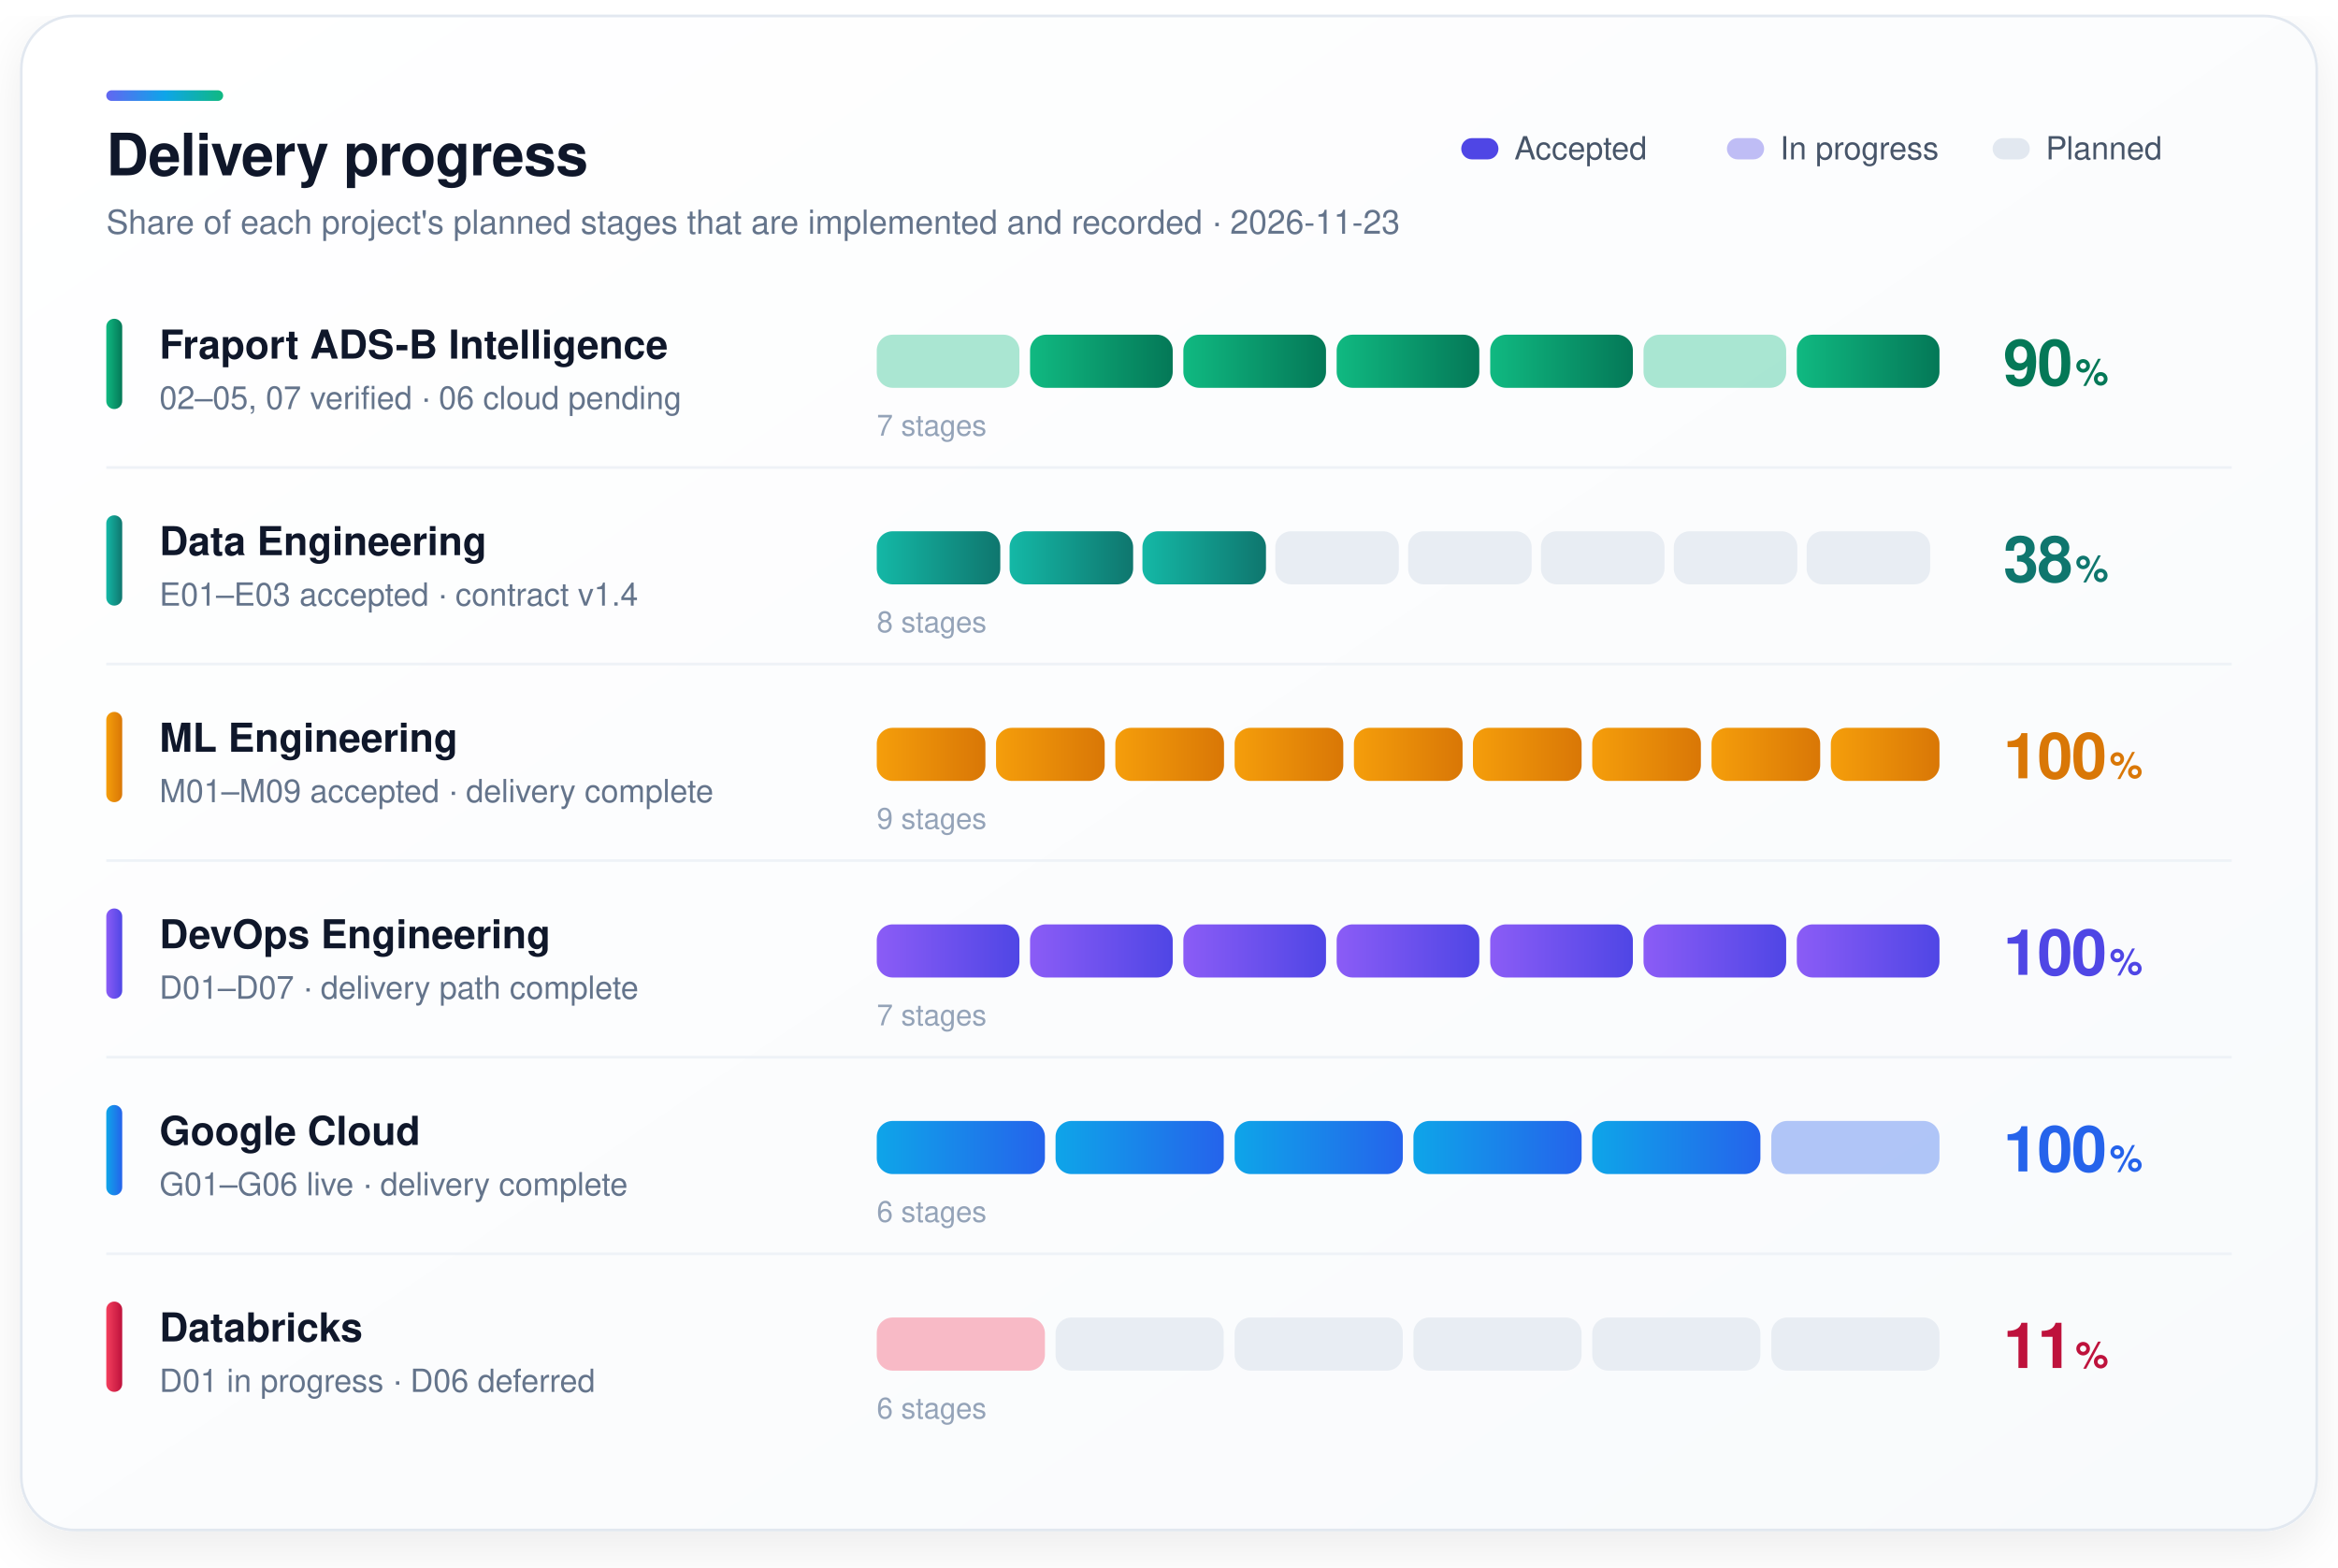
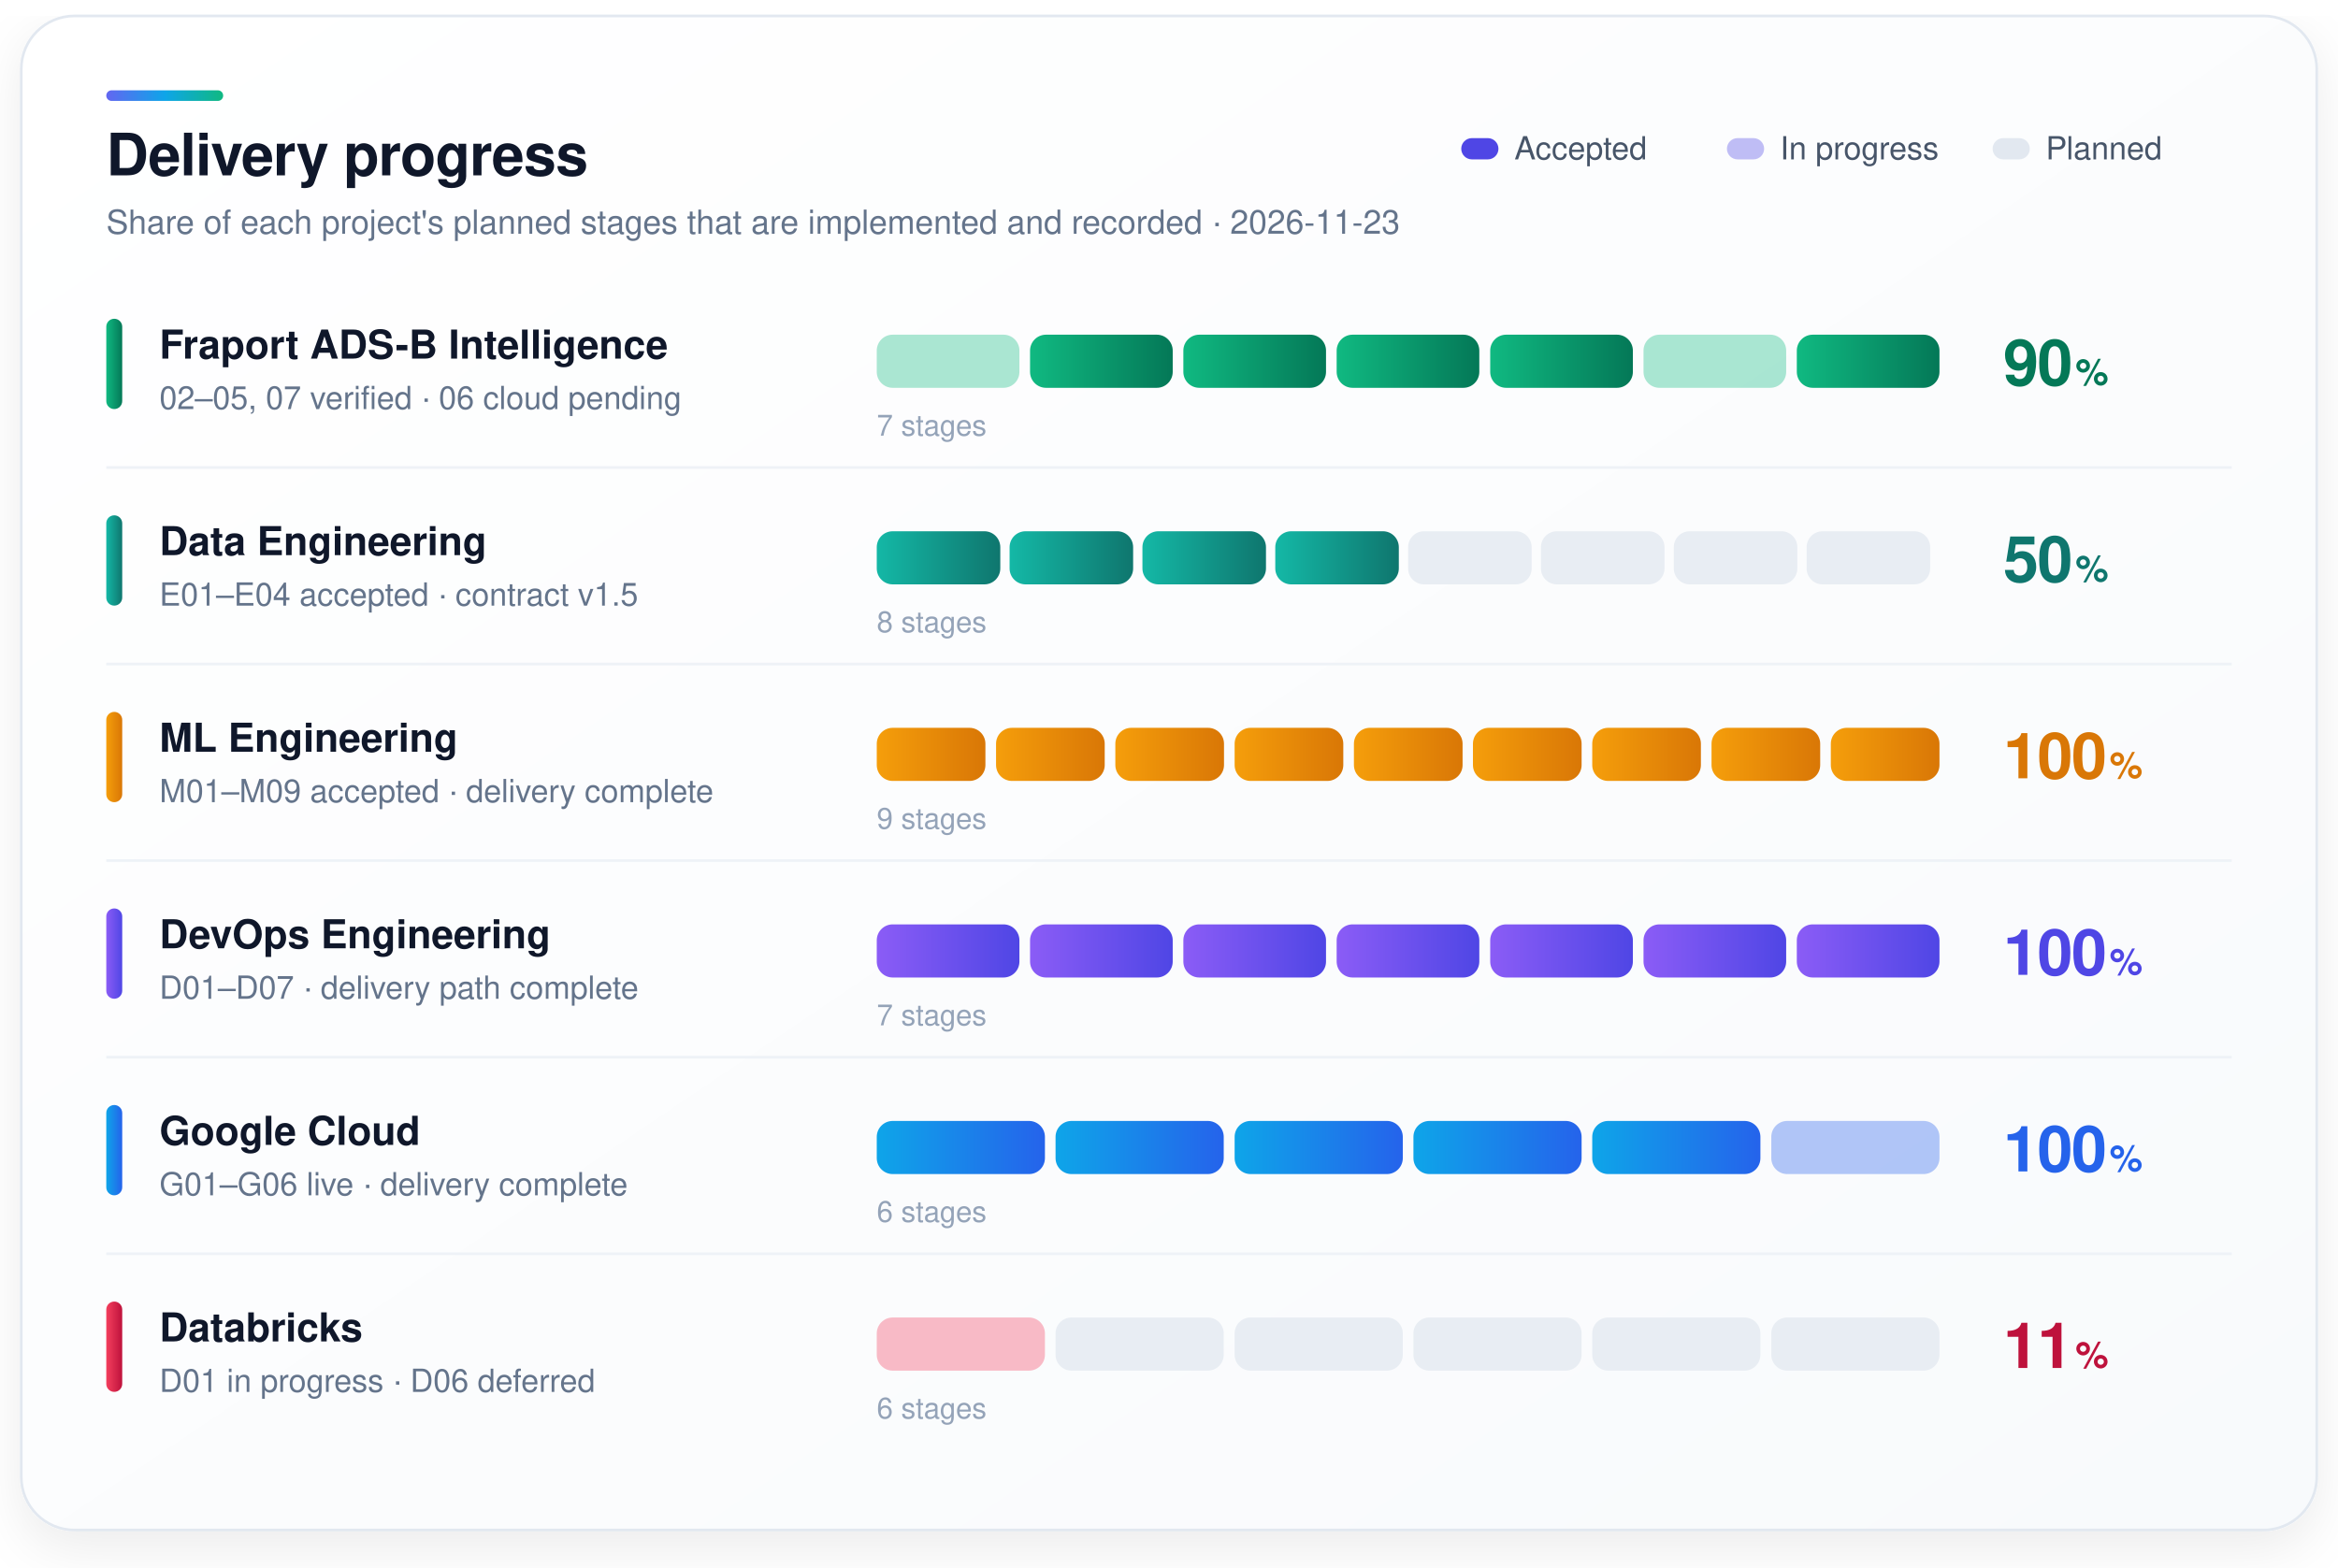
<svg xmlns="http://www.w3.org/2000/svg" width="880" height="590" viewBox="0 0 880 590" font-family="Segoe UI, -apple-system, Helvetica, Arial, sans-serif">
  <defs>
    <linearGradient id="bg" x1="0" y1="0" x2="1" y2="1">
      <stop offset="0" stop-color="#ffffff" />
      <stop offset="1" stop-color="#f8fafc" />
    </linearGradient>
    <linearGradient id="hl" x1="0" x2="1">
      <stop offset="0" stop-color="#6366f1" />
      <stop offset="0.5" stop-color="#0ea5e9" />
      <stop offset="1" stop-color="#10b981" />
    </linearGradient>
    <filter id="sh" x="-5%" y="-5%" width="110%" height="115%">
      <feDropShadow dx="0" dy="6" stdDeviation="10" flood-color="#0f172a" flood-opacity="0.08" />
    </filter>
    <linearGradient id="g0" x1="0" x2="1">
      <stop offset="0" stop-color="#8b5cf6" />
      <stop offset="1" stop-color="#4f46e5" />
    </linearGradient>
    <linearGradient id="g1" x1="0" x2="1">
      <stop offset="0" stop-color="#0ea5e9" />
      <stop offset="1" stop-color="#2563eb" />
    </linearGradient>
    <linearGradient id="g2" x1="0" x2="1">
      <stop offset="0" stop-color="#10b981" />
      <stop offset="1" stop-color="#047857" />
    </linearGradient>
    <linearGradient id="g3" x1="0" x2="1">
      <stop offset="0" stop-color="#f59e0b" />
      <stop offset="1" stop-color="#d97706" />
    </linearGradient>
    <linearGradient id="g4" x1="0" x2="1">
      <stop offset="0" stop-color="#f43f5e" />
      <stop offset="1" stop-color="#be123c" />
    </linearGradient>
    <linearGradient id="g5" x1="0" x2="1">
      <stop offset="0" stop-color="#14b8a6" />
      <stop offset="1" stop-color="#0f766e" />
    </linearGradient>
  </defs>
  <rect x="8" y="6" width="864" height="570" rx="20" fill="url(#bg)" stroke="#e2e8f0" filter="url(#sh)" />
  <rect x="40" y="34" width="44" height="4" rx="2" fill="url(#hl)" />
  <text x="40" y="66" fill="#0f172a" font-size="22" font-weight="700" letter-spacing="-0.3">Delivery progress</text>
  <text x="40" y="88" fill="#64748b" font-size="12.5">Share of each project's planned stages that are implemented and recorded · 2026-11-23</text>
  <rect x="550" y="52" width="14" height="8" rx="4" fill="#4f46e5" fill-opacity="1" />
  <text x="570" y="60" fill="#475569" font-size="12">Accepted</text>
  <rect x="650" y="52" width="14" height="8" rx="4" fill="#4f46e5" fill-opacity="0.35" />
  <text x="670" y="60" fill="#475569" font-size="12">In progress</text>
  <rect x="750" y="52" width="14" height="8" rx="4" fill="#e2e8f0" fill-opacity="1" />
  <text x="770" y="60" fill="#475569" font-size="12">Planned</text>
  <rect x="40" y="120" width="6" height="34" rx="3" fill="url(#g2)" />
  <text x="60" y="135" fill="#0f172a" font-size="15" font-weight="650">Fraport ADS-B Intelligence</text>
  <text x="60" y="154" fill="#64748b" font-size="12">02–05, 07 verified · 06 cloud pending</text>
  <rect x="330.0" y="126" width="53.7" height="20" rx="6" fill="#10b981" fill-opacity="0.35" />
  <rect x="387.7" y="126" width="53.7" height="20" rx="6" fill="url(#g2)" />
  <rect x="445.4" y="126" width="53.7" height="20" rx="6" fill="url(#g2)" />
  <rect x="503.1" y="126" width="53.7" height="20" rx="6" fill="url(#g2)" />
  <rect x="560.9" y="126" width="53.7" height="20" rx="6" fill="url(#g2)" />
  <rect x="618.6" y="126" width="53.7" height="20" rx="6" fill="#10b981" fill-opacity="0.35" />
  <rect x="676.3" y="126" width="53.7" height="20" rx="6" fill="url(#g2)" />
  <text x="754" y="145" fill="#047857" font-size="24" font-weight="700" letter-spacing="-0.5">90<tspan font-size="14" font-weight="600" dx="1">%</tspan>
  </text>
  <text x="330" y="164" fill="#94a3b8" font-size="11">7 stages</text>
  <line x1="40" x2="840" y1="176" y2="176" stroke="#eef2f7" />
  <rect x="40" y="194" width="6" height="34" rx="3" fill="url(#g5)" />
  <text x="60" y="209" fill="#0f172a" font-size="15" font-weight="650">Data Engineering</text>
-   <text x="60" y="228" fill="#64748b" font-size="12">E01–E03 accepted · contract v1.4</text>
+   <text x="60" y="228" fill="#64748b" font-size="12">E01–E04 accepted · contract v1.5</text>
  <rect x="330.0" y="200" width="46.5" height="20" rx="6" fill="url(#g5)" />
  <rect x="380.0" y="200" width="46.5" height="20" rx="6" fill="url(#g5)" />
  <rect x="430.0" y="200" width="46.5" height="20" rx="6" fill="url(#g5)" />
-   <rect x="480.0" y="200" width="46.5" height="20" rx="6" fill="#e8edf3" />
+   <rect x="480.0" y="200" width="46.5" height="20" rx="6" fill="url(#g5)" />
  <rect x="530.0" y="200" width="46.5" height="20" rx="6" fill="#e8edf3" />
  <rect x="580.0" y="200" width="46.5" height="20" rx="6" fill="#e8edf3" />
  <rect x="630.0" y="200" width="46.5" height="20" rx="6" fill="#e8edf3" />
  <rect x="680.0" y="200" width="46.5" height="20" rx="6" fill="#e8edf3" />
-   <text x="754" y="219" fill="#0f766e" font-size="24" font-weight="700" letter-spacing="-0.5">38<tspan font-size="14" font-weight="600" dx="1">%</tspan>
+   <text x="754" y="219" fill="#0f766e" font-size="24" font-weight="700" letter-spacing="-0.5">50<tspan font-size="14" font-weight="600" dx="1">%</tspan>
  </text>
  <text x="330" y="238" fill="#94a3b8" font-size="11">8 stages</text>
  <line x1="40" x2="840" y1="250" y2="250" stroke="#eef2f7" />
  <rect x="40" y="268" width="6" height="34" rx="3" fill="url(#g3)" />
  <text x="60" y="283" fill="#0f172a" font-size="15" font-weight="650">ML Engineering</text>
  <text x="60" y="302" fill="#64748b" font-size="12">M01–M09 accepted · delivery complete</text>
  <rect x="330.0" y="274" width="40.9" height="20" rx="6" fill="url(#g3)" />
  <rect x="374.9" y="274" width="40.9" height="20" rx="6" fill="url(#g3)" />
  <rect x="419.8" y="274" width="40.9" height="20" rx="6" fill="url(#g3)" />
  <rect x="464.7" y="274" width="40.9" height="20" rx="6" fill="url(#g3)" />
  <rect x="509.6" y="274" width="40.9" height="20" rx="6" fill="url(#g3)" />
  <rect x="554.4" y="274" width="40.9" height="20" rx="6" fill="url(#g3)" />
  <rect x="599.3" y="274" width="40.9" height="20" rx="6" fill="url(#g3)" />
  <rect x="644.2" y="274" width="40.9" height="20" rx="6" fill="url(#g3)" />
  <rect x="689.1" y="274" width="40.9" height="20" rx="6" fill="url(#g3)" />
  <text x="754" y="293" fill="#d97706" font-size="24" font-weight="700" letter-spacing="-0.5">100<tspan font-size="14" font-weight="600" dx="1">%</tspan>
  </text>
  <text x="330" y="312" fill="#94a3b8" font-size="11">9 stages</text>
  <line x1="40" x2="840" y1="324" y2="324" stroke="#eef2f7" />
  <rect x="40" y="342" width="6" height="34" rx="3" fill="url(#g0)" />
  <text x="60" y="357" fill="#0f172a" font-size="15" font-weight="650">DevOps Engineering</text>
  <text x="60" y="376" fill="#64748b" font-size="12">D01–D07 · delivery path complete</text>
  <rect x="330.0" y="348" width="53.7" height="20" rx="6" fill="url(#g0)" />
  <rect x="387.7" y="348" width="53.7" height="20" rx="6" fill="url(#g0)" />
  <rect x="445.4" y="348" width="53.7" height="20" rx="6" fill="url(#g0)" />
  <rect x="503.1" y="348" width="53.7" height="20" rx="6" fill="url(#g0)" />
  <rect x="560.9" y="348" width="53.7" height="20" rx="6" fill="url(#g0)" />
  <rect x="618.6" y="348" width="53.7" height="20" rx="6" fill="url(#g0)" />
  <rect x="676.3" y="348" width="53.7" height="20" rx="6" fill="url(#g0)" />
  <text x="754" y="367" fill="#4f46e5" font-size="24" font-weight="700" letter-spacing="-0.5">100<tspan font-size="14" font-weight="600" dx="1">%</tspan>
  </text>
  <text x="330" y="386" fill="#94a3b8" font-size="11">7 stages</text>
  <line x1="40" x2="840" y1="398" y2="398" stroke="#eef2f7" />
  <rect x="40" y="416" width="6" height="34" rx="3" fill="url(#g1)" />
  <text x="60" y="431" fill="#0f172a" font-size="15" font-weight="650">Google Cloud</text>
  <text x="60" y="450" fill="#64748b" font-size="12">G01–G06 live · delivery complete</text>
  <rect x="330.0" y="422" width="63.3" height="20" rx="6" fill="url(#g1)" />
  <rect x="397.3" y="422" width="63.3" height="20" rx="6" fill="url(#g1)" />
  <rect x="464.7" y="422" width="63.3" height="20" rx="6" fill="url(#g1)" />
  <rect x="532.0" y="422" width="63.3" height="20" rx="6" fill="url(#g1)" />
  <rect x="599.3" y="422" width="63.3" height="20" rx="6" fill="url(#g1)" />
  <rect x="666.7" y="422" width="63.3" height="20" rx="6" fill="#2563eb" fill-opacity="0.35" />
  <text x="754" y="441" fill="#2563eb" font-size="24" font-weight="700" letter-spacing="-0.5">100<tspan font-size="14" font-weight="600" dx="1">%</tspan>
  </text>
  <text x="330" y="460" fill="#94a3b8" font-size="11">6 stages</text>
  <line x1="40" x2="840" y1="472" y2="472" stroke="#eef2f7" />
  <rect x="40" y="490" width="6" height="34" rx="3" fill="url(#g4)" />
  <text x="60" y="505" fill="#0f172a" font-size="15" font-weight="650">Databricks</text>
  <text x="60" y="524" fill="#64748b" font-size="12">D01 in progress · D06 deferred</text>
  <rect x="330.0" y="496" width="63.3" height="20" rx="6" fill="#f43f5e" fill-opacity="0.35" />
  <rect x="397.3" y="496" width="63.3" height="20" rx="6" fill="#e8edf3" />
  <rect x="464.7" y="496" width="63.3" height="20" rx="6" fill="#e8edf3" />
  <rect x="532.0" y="496" width="63.3" height="20" rx="6" fill="#e8edf3" />
  <rect x="599.3" y="496" width="63.3" height="20" rx="6" fill="#e8edf3" />
  <rect x="666.7" y="496" width="63.3" height="20" rx="6" fill="#e8edf3" />
  <text x="754" y="515" fill="#be123c" font-size="24" font-weight="700" letter-spacing="-0.5">11<tspan font-size="14" font-weight="600" dx="1">%</tspan>
  </text>
  <text x="330" y="534" fill="#94a3b8" font-size="11">6 stages</text>
</svg>
